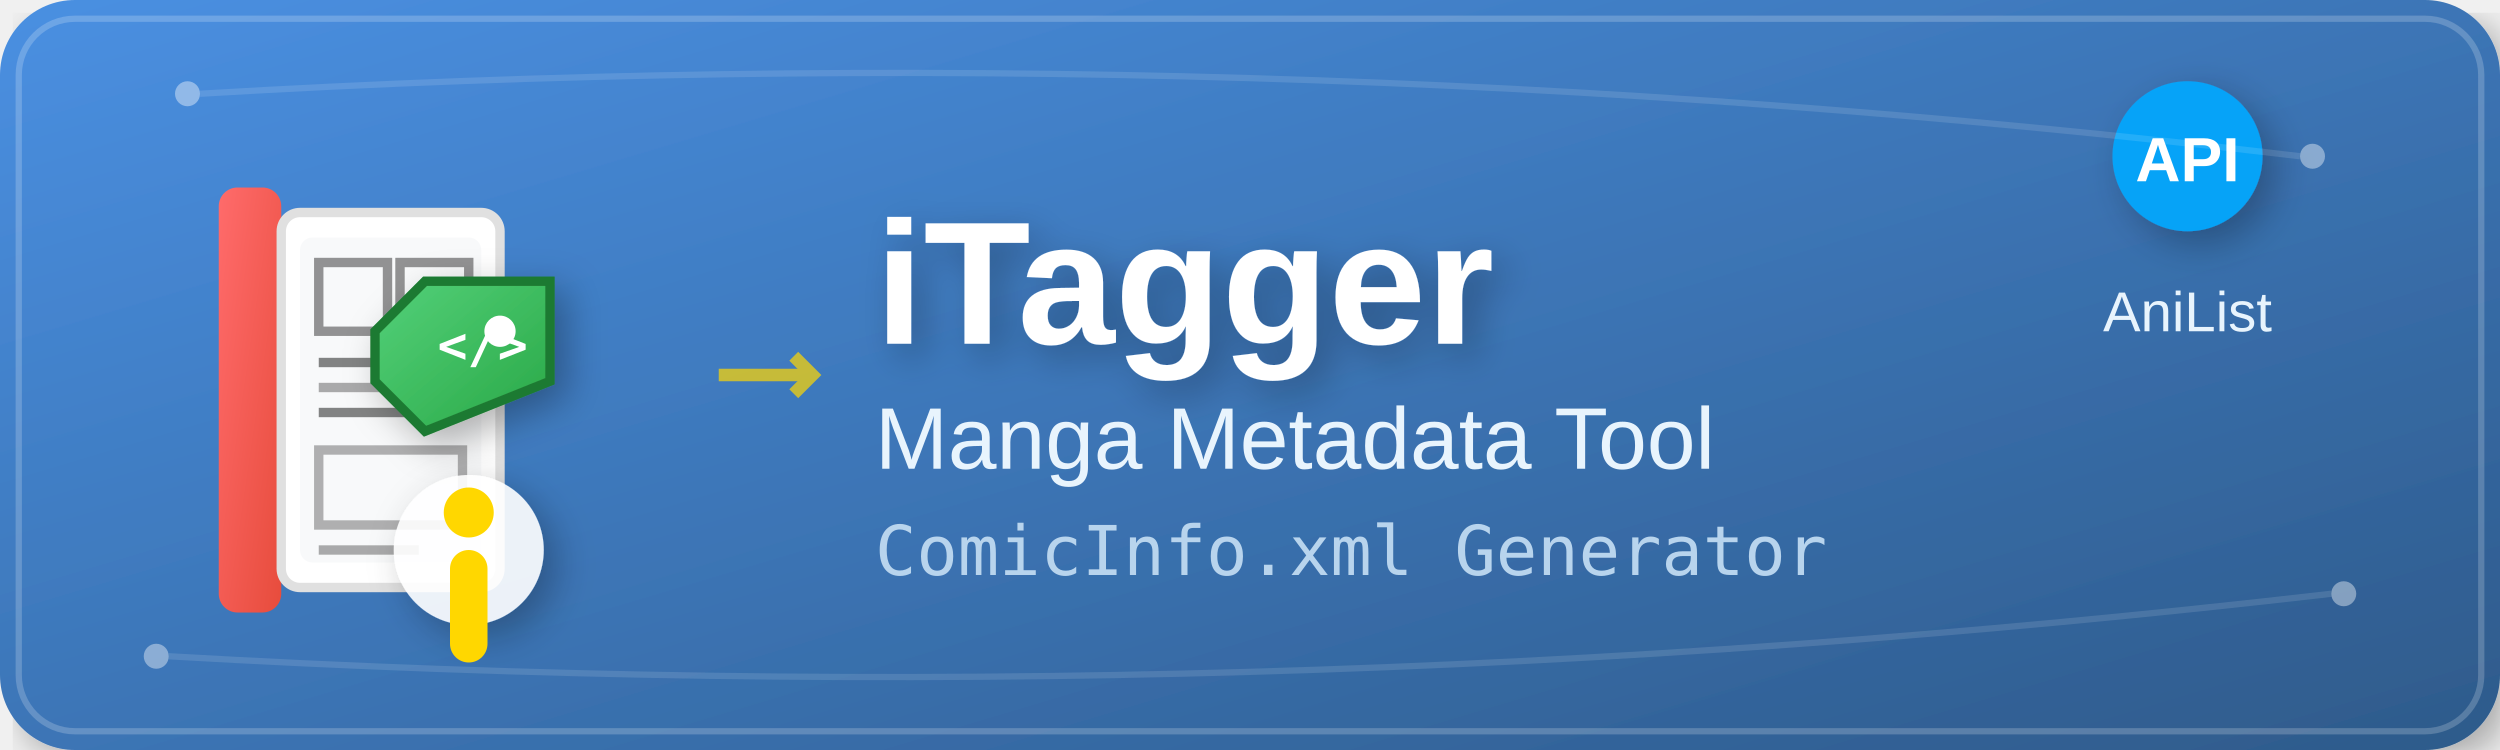
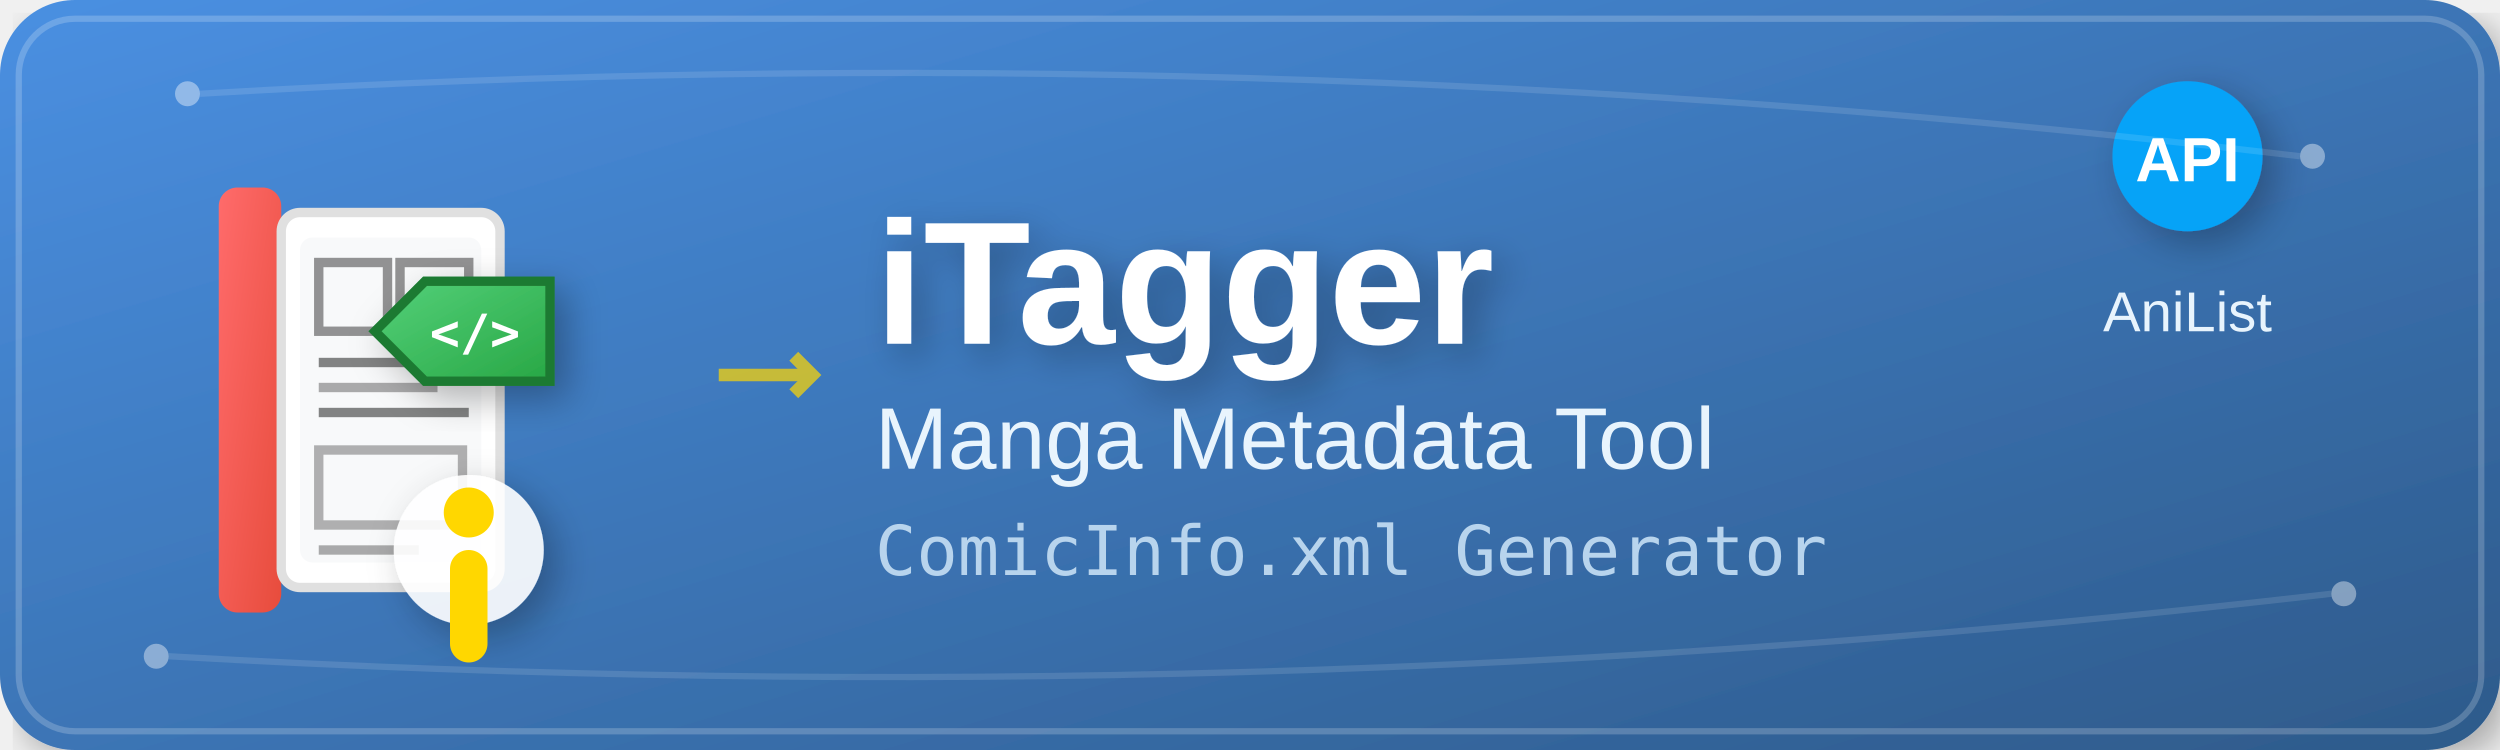
<svg xmlns="http://www.w3.org/2000/svg" width="400" height="120" viewBox="0 0 400 120">
  <defs>
    <linearGradient id="bgGradient" x1="0%" y1="0%" x2="100%" y2="100%">
      <stop offset="0%" style="stop-color:#4A90E2;stop-opacity:1" />
      <stop offset="100%" style="stop-color:#2E5A8A;stop-opacity:1" />
    </linearGradient>
    <linearGradient id="bookGradient" x1="0%" y1="0%" x2="100%" y2="100%">
      <stop offset="0%" style="stop-color:#FF6B6B;stop-opacity:1" />
      <stop offset="100%" style="stop-color:#E74C3C;stop-opacity:1" />
    </linearGradient>
    <linearGradient id="tagGradient" x1="0%" y1="0%" x2="100%" y2="100%">
      <stop offset="0%" style="stop-color:#54D17A;stop-opacity:1" />
      <stop offset="100%" style="stop-color:#28A745;stop-opacity:1" />
    </linearGradient>
    <filter id="shadow" x="-50%" y="-50%" width="200%" height="200%">
      <feDropShadow dx="2" dy="2" stdDeviation="3" flood-opacity="0.3" />
    </filter>
  </defs>
  <rect width="400" height="120" rx="12" fill="url(#bgGradient)" filter="url(#shadow)" />
  <rect x="3" y="3" width="394" height="114" rx="9" fill="none" stroke="#FFFFFF" stroke-width="1" opacity="0.2" />
  <g transform="translate(25, 25)">
    <g transform="translate(10, 5)">
      <rect x="0" y="0" width="10" height="68" fill="url(#bookGradient)" rx="3" />
      <rect x="10" y="4" width="35" height="60" fill="#FFFFFF" rx="3" stroke="#E0E0E0" stroke-width="1.5" />
      <rect x="13" y="8" width="29" height="52" fill="#F8F9FA" rx="2" />
      <rect x="16" y="12" width="11" height="11" fill="none" stroke="#666" stroke-width="1.5" opacity="0.7" />
      <rect x="29" y="12" width="11" height="11" fill="none" stroke="#666" stroke-width="1.5" opacity="0.7" />
      <line x1="16" y1="28" x2="38" y2="28" stroke="#333" stroke-width="1.5" opacity="0.6" />
      <line x1="16" y1="32" x2="35" y2="32" stroke="#333" stroke-width="1.5" opacity="0.4" />
      <line x1="16" y1="36" x2="40" y2="36" stroke="#333" stroke-width="1.5" opacity="0.6" />
      <rect x="16" y="42" width="23" height="12" fill="none" stroke="#666" stroke-width="1.5" opacity="0.5" />
      <line x1="16" y1="58" x2="32" y2="58" stroke="#333" stroke-width="1.5" opacity="0.4" />
    </g>
    <g transform="translate(35, 20)">
-       <path d="M0,8 L8,0 L28,0 L28,16 L8,24 L0,16 Z" fill="url(#tagGradient)" stroke="#1F7A32" stroke-width="1.5" filter="url(#shadow)" />
-       <circle cx="20" cy="8" r="2.5" fill="#FFFFFF" />
-       <text x="10" y="13" font-family="monospace" font-size="8" font-weight="bold" fill="#FFFFFF">&lt;/&gt;</text>
+       <path d="M0,8 L8,0 L28,0 L28,16 L8,16 Z" fill="url(#tagGradient)" stroke="#1F7A32" stroke-width="1.5" filter="url(#shadow)" />
+       <text x="16" y="11" font-family="monospace" font-size="8" font-weight="bold" fill="#FFFFFF" text-anchor="middle">&lt;/&gt;</text>
    </g>
    <g transform="translate(50, 65)">
      <circle cx="0" cy="-2" r="12" fill="#FFFFFF" opacity="0.9" filter="url(#shadow)" />
      <circle cx="0" cy="-8" r="4" fill="#FFD700" />
      <rect x="-3" y="-2" width="6" height="18" fill="#FFD700" rx="3" />
    </g>
  </g>
  <g transform="translate(115, 60)" opacity="0.7">
    <path d="M0,0 L15,0" stroke="#FFD700" stroke-width="2" fill="none" />
    <path d="M12,-3 L15,0 L12,3" stroke="#FFD700" stroke-width="2" fill="none" />
  </g>
  <g transform="translate(140, 30)">
    <text x="0" y="25" font-family="Arial, sans-serif" font-size="28" font-weight="bold" fill="#FFFFFF" filter="url(#shadow)">iTagger</text>
    <text x="0" y="45" font-family="Arial, sans-serif" font-size="14" fill="#E8F4FD">Manga Metadata Tool</text>
    <text x="0" y="62" font-family="monospace" font-size="11" fill="#B8D4ED">ComicInfo.xml Generator</text>
  </g>
  <g transform="translate(350, 25)">
    <circle cx="0" cy="0" r="12" fill="#02A9FF" opacity="0.9" filter="url(#shadow)" />
    <text x="0" y="4" font-family="Arial, sans-serif" font-size="10" font-weight="bold" fill="#FFFFFF" text-anchor="middle">API</text>
    <text x="0" y="28" font-family="Arial, sans-serif" font-size="9" fill="#E8F4FD" text-anchor="middle">AniList</text>
  </g>
  <g opacity="0.4">
    <circle cx="30" cy="15" r="2" fill="#FFFFFF" />
    <circle cx="370" cy="25" r="2" fill="#FFFFFF" />
    <circle cx="25" cy="105" r="2" fill="#FFFFFF" />
    <circle cx="375" cy="95" r="2" fill="#FFFFFF" />
    <path d="M32,15 Q200,5 368,25" stroke="#FFFFFF" stroke-width="1" fill="none" opacity="0.3" />
    <path d="M27,105 Q200,115 373,95" stroke="#FFFFFF" stroke-width="1" fill="none" opacity="0.3" />
  </g>
</svg>
